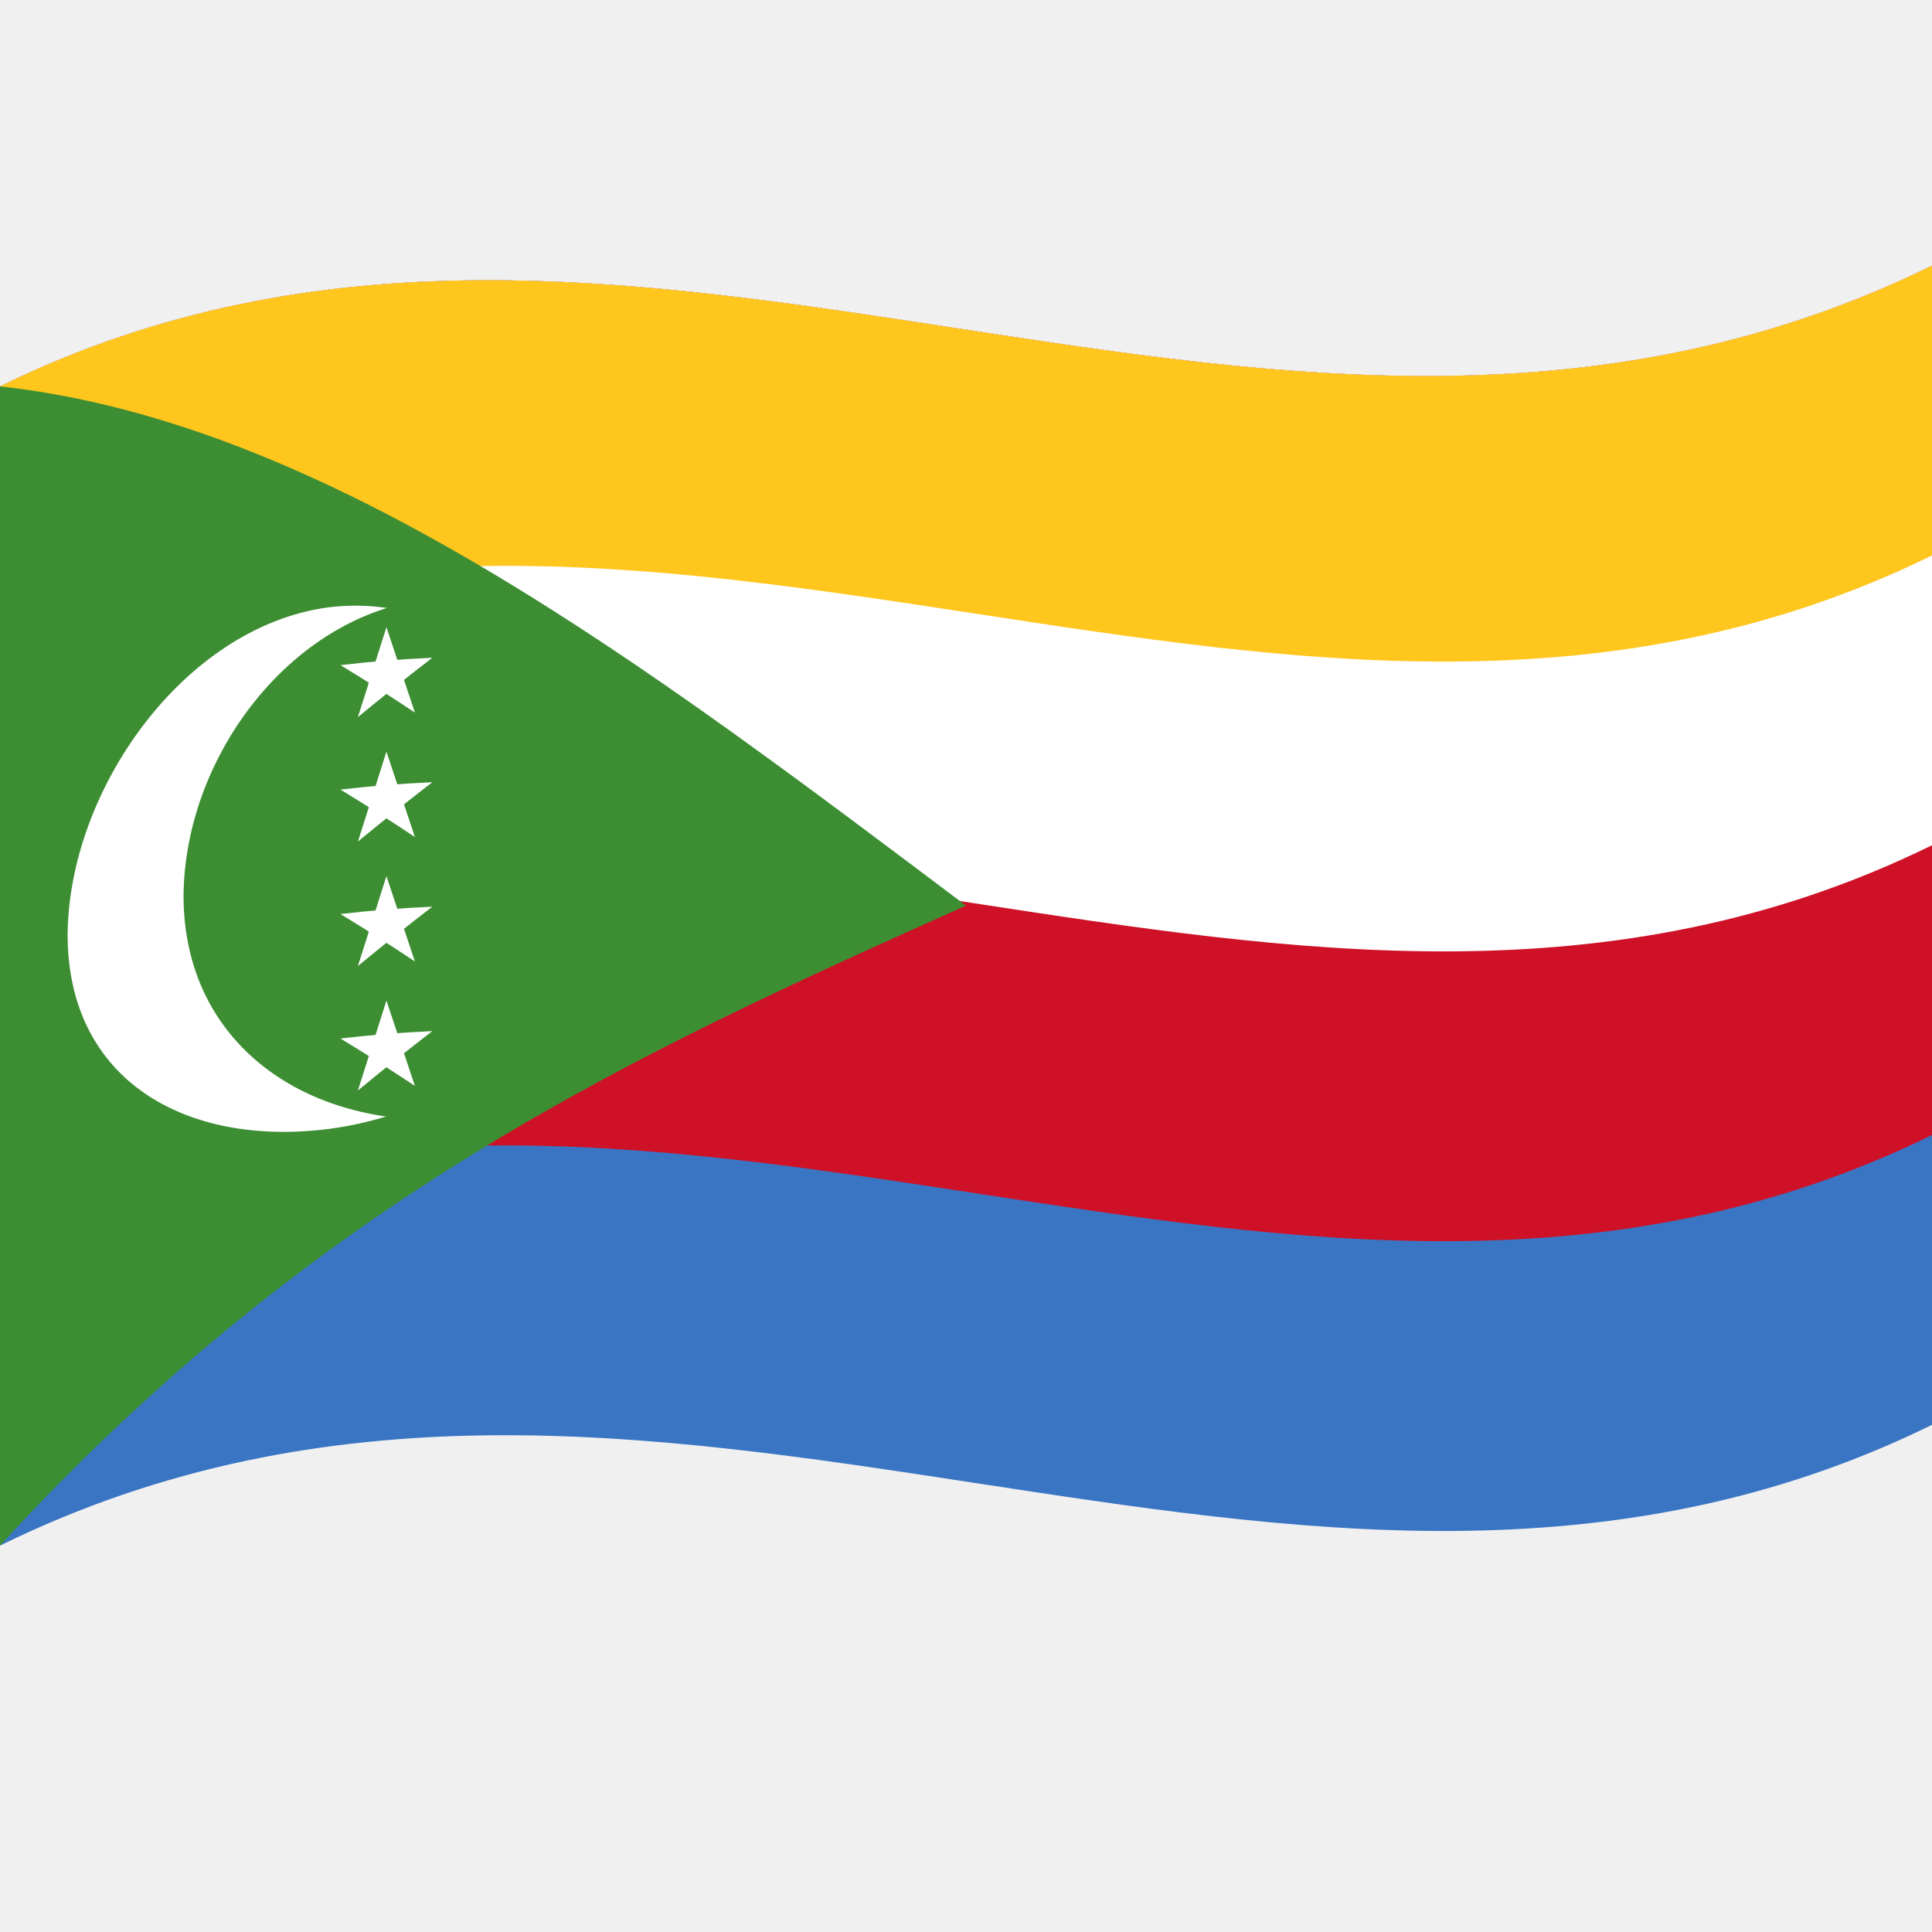
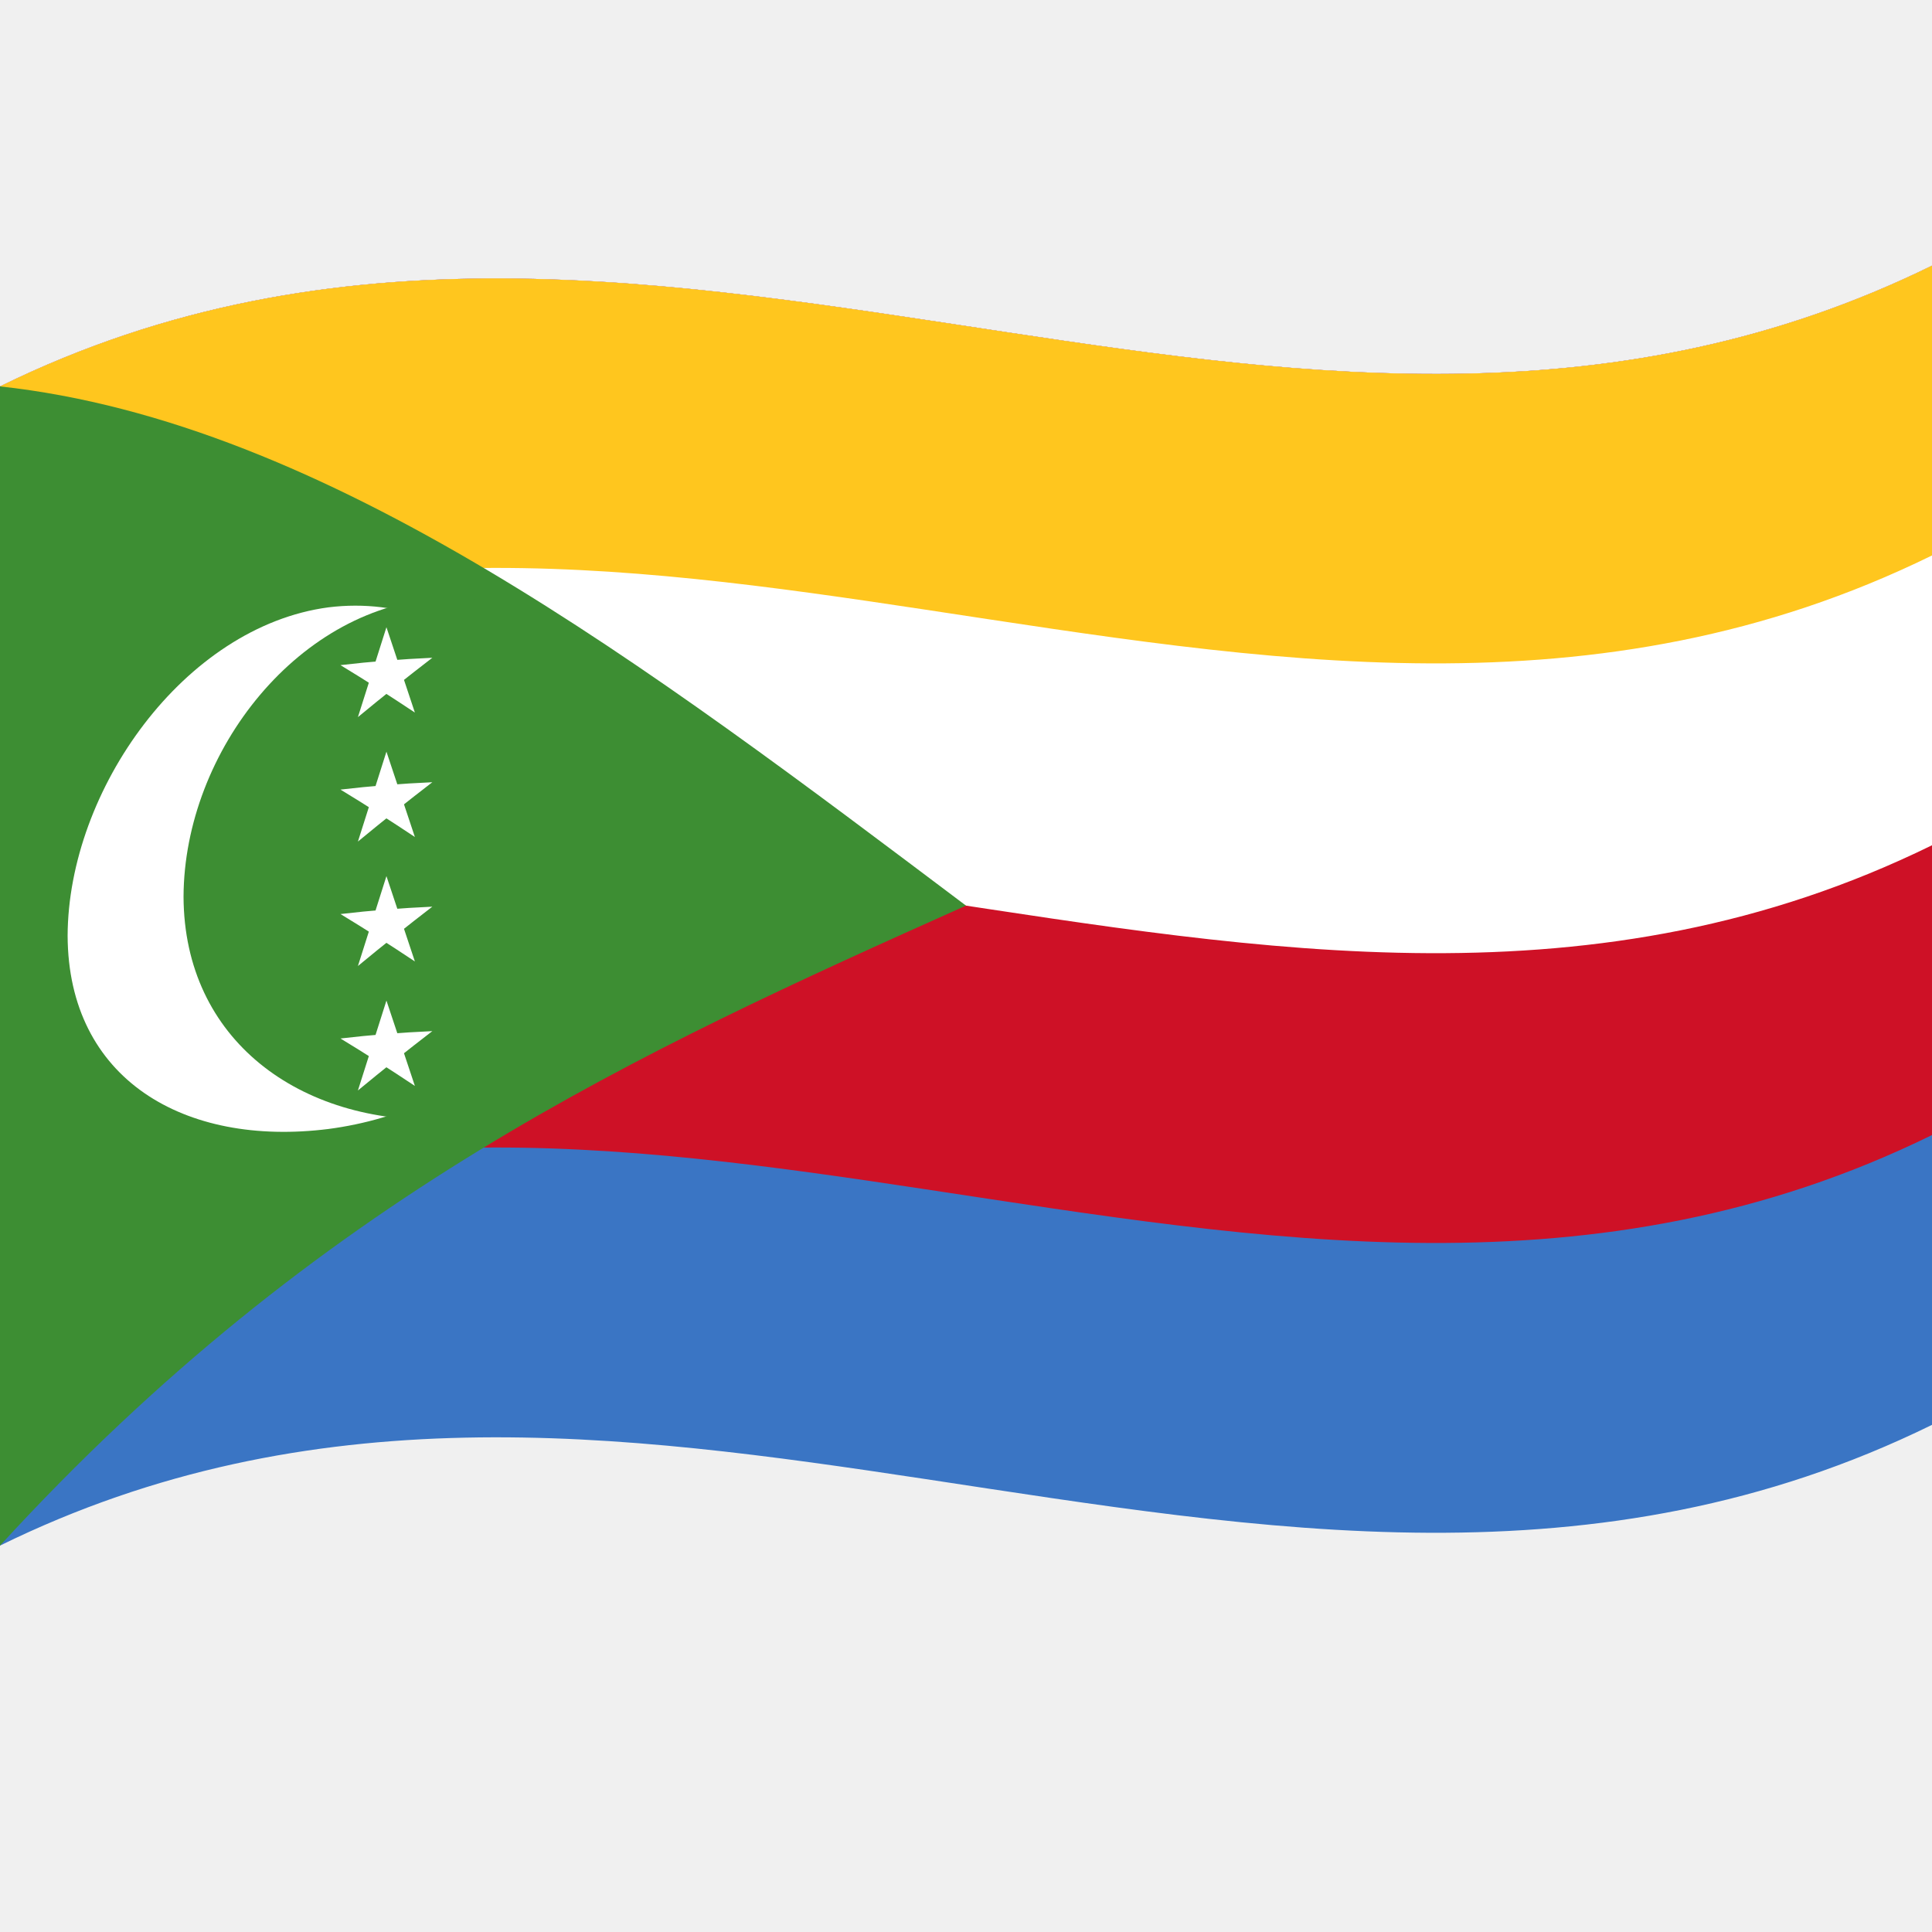
<svg xmlns="http://www.w3.org/2000/svg" viewBox="0 0 1000 1000">
  <defs />
-   <path fill="#3A75C4" d="M0,200 C330.97,37.52 661.21,303.8 1000,137.5 L1000,737.5 C669.03,899.98 338.79,633.7 0,800 L0,200" />
-   <path fill="#CE1126" d="M0,200 C330.97,37.52 661.21,303.8 1000,137.5 L1000,587.5 C669.03,749.98 338.79,483.7 0,650 L0,200" />
-   <path fill="#FFF" d="M0,200 C330.97,37.52 661.21,303.8 1000,137.5 L1000,437.5 C669.03,599.98 338.79,333.7 0,500 L0,200" />
-   <path fill="#FFC61E" d="M0,200 C330.97,37.52 661.21,303.8 1000,137.5 L1000,287.5 C669.03,449.98 338.79,183.7 0,350 L0,200" />
+   <path fill="#3A75C4" d="M0,200 C173.47,114.84 346.32,145.53 521.2,171.97 C679.07,195.84 838.71,216.67 1000,137.5 L1000,737.5 C826.53,822.66 653.68,791.97 478.8,765.53 C320.93,741.66 161.29,720.83 0,800 L0,200" />
+   <path fill="#CE1126" d="M0,200 C173.47,114.84 346.32,145.53 521.2,171.97 C679.07,195.84 838.71,216.67 1000,137.5 L1000,587.5 C826.53,672.66 653.68,641.97 478.8,615.53 C320.93,591.66 161.29,570.83 0,650 L0,200" />
+   <path fill="#FFF" d="M0,200 C173.47,114.84 346.32,145.53 521.2,171.97 C679.07,195.84 838.71,216.67 1000,137.5 L1000,437.5 C826.53,522.66 653.68,491.97 478.8,465.53 C320.93,441.66 161.29,420.83 0,500 L0,200" />
+   <path fill="#FFC61E" d="M0,200 C173.47,114.84 346.32,145.53 521.2,171.97 C679.07,195.84 838.71,216.67 1000,137.5 L1000,287.5 C826.53,372.66 653.68,341.97 478.8,315.53 C320.93,291.66 161.29,270.83 0,350 L0,200" />
  <path fill="#3D8E33" d="M0,800 C165.21,619.74 329.94,544.88 500,468.75 C335.61,345.08 169.6,218.48 0,200 L0,800" />
  <path fill="#FFF" d="M305,445.42 C304.71,520.8 244.75,574.54 170,584.36 C95.26,593.74 35.28,558.51 35,484.32 C35.29,408.97 95.29,324.31 170,314.36 C244.78,305.11 304.72,371.26 305,445.42" />
  <path fill="#3D8E33" d="M365,450.3 C364.71,525.67 304.77,576.64 230,579.53 C155.23,581.96 95.28,538.34 95,464.14 C95.29,388.8 155.24,312.53 230,309.53 C304.77,307.21 364.72,376.12 365,450.3" />
  <path id="star" fill="#FFF" d="M200.02,324.65 L214.74,368.82 C202.03,360.35 189.32,352.22 176.22,344.27 C191.92,342.43 207.61,341.19 223.77,340.46 C211.07,350.23 198.36,360.34 185.26,371.17 L200.02,324.65" />
  <path fill="#FFF" d="M200.02,389.06 L214.74,433.23 C202.03,424.76 189.32,416.64 176.23,408.69 C191.92,406.85 207.61,405.61 223.77,404.88 C211.07,414.65 198.36,424.76 185.26,435.59 L200.02,389.06" />
  <path fill="#FFF" d="M200.02,453.48 L214.74,497.65 C202.03,489.18 189.32,481.05 176.23,473.11 C191.92,471.27 207.61,470.02 223.77,469.29 C211.07,479.07 198.36,489.18 185.26,500.01 L200.02,453.48" />
  <path fill="#FFF" d="M200.02,517.9 L214.74,562.07 C202.03,553.6 189.32,545.47 176.23,537.52 C191.92,535.68 207.61,534.44 223.77,533.71 C211.07,543.48 198.36,553.59 185.26,564.42 L200.02,517.9" />
</svg>
